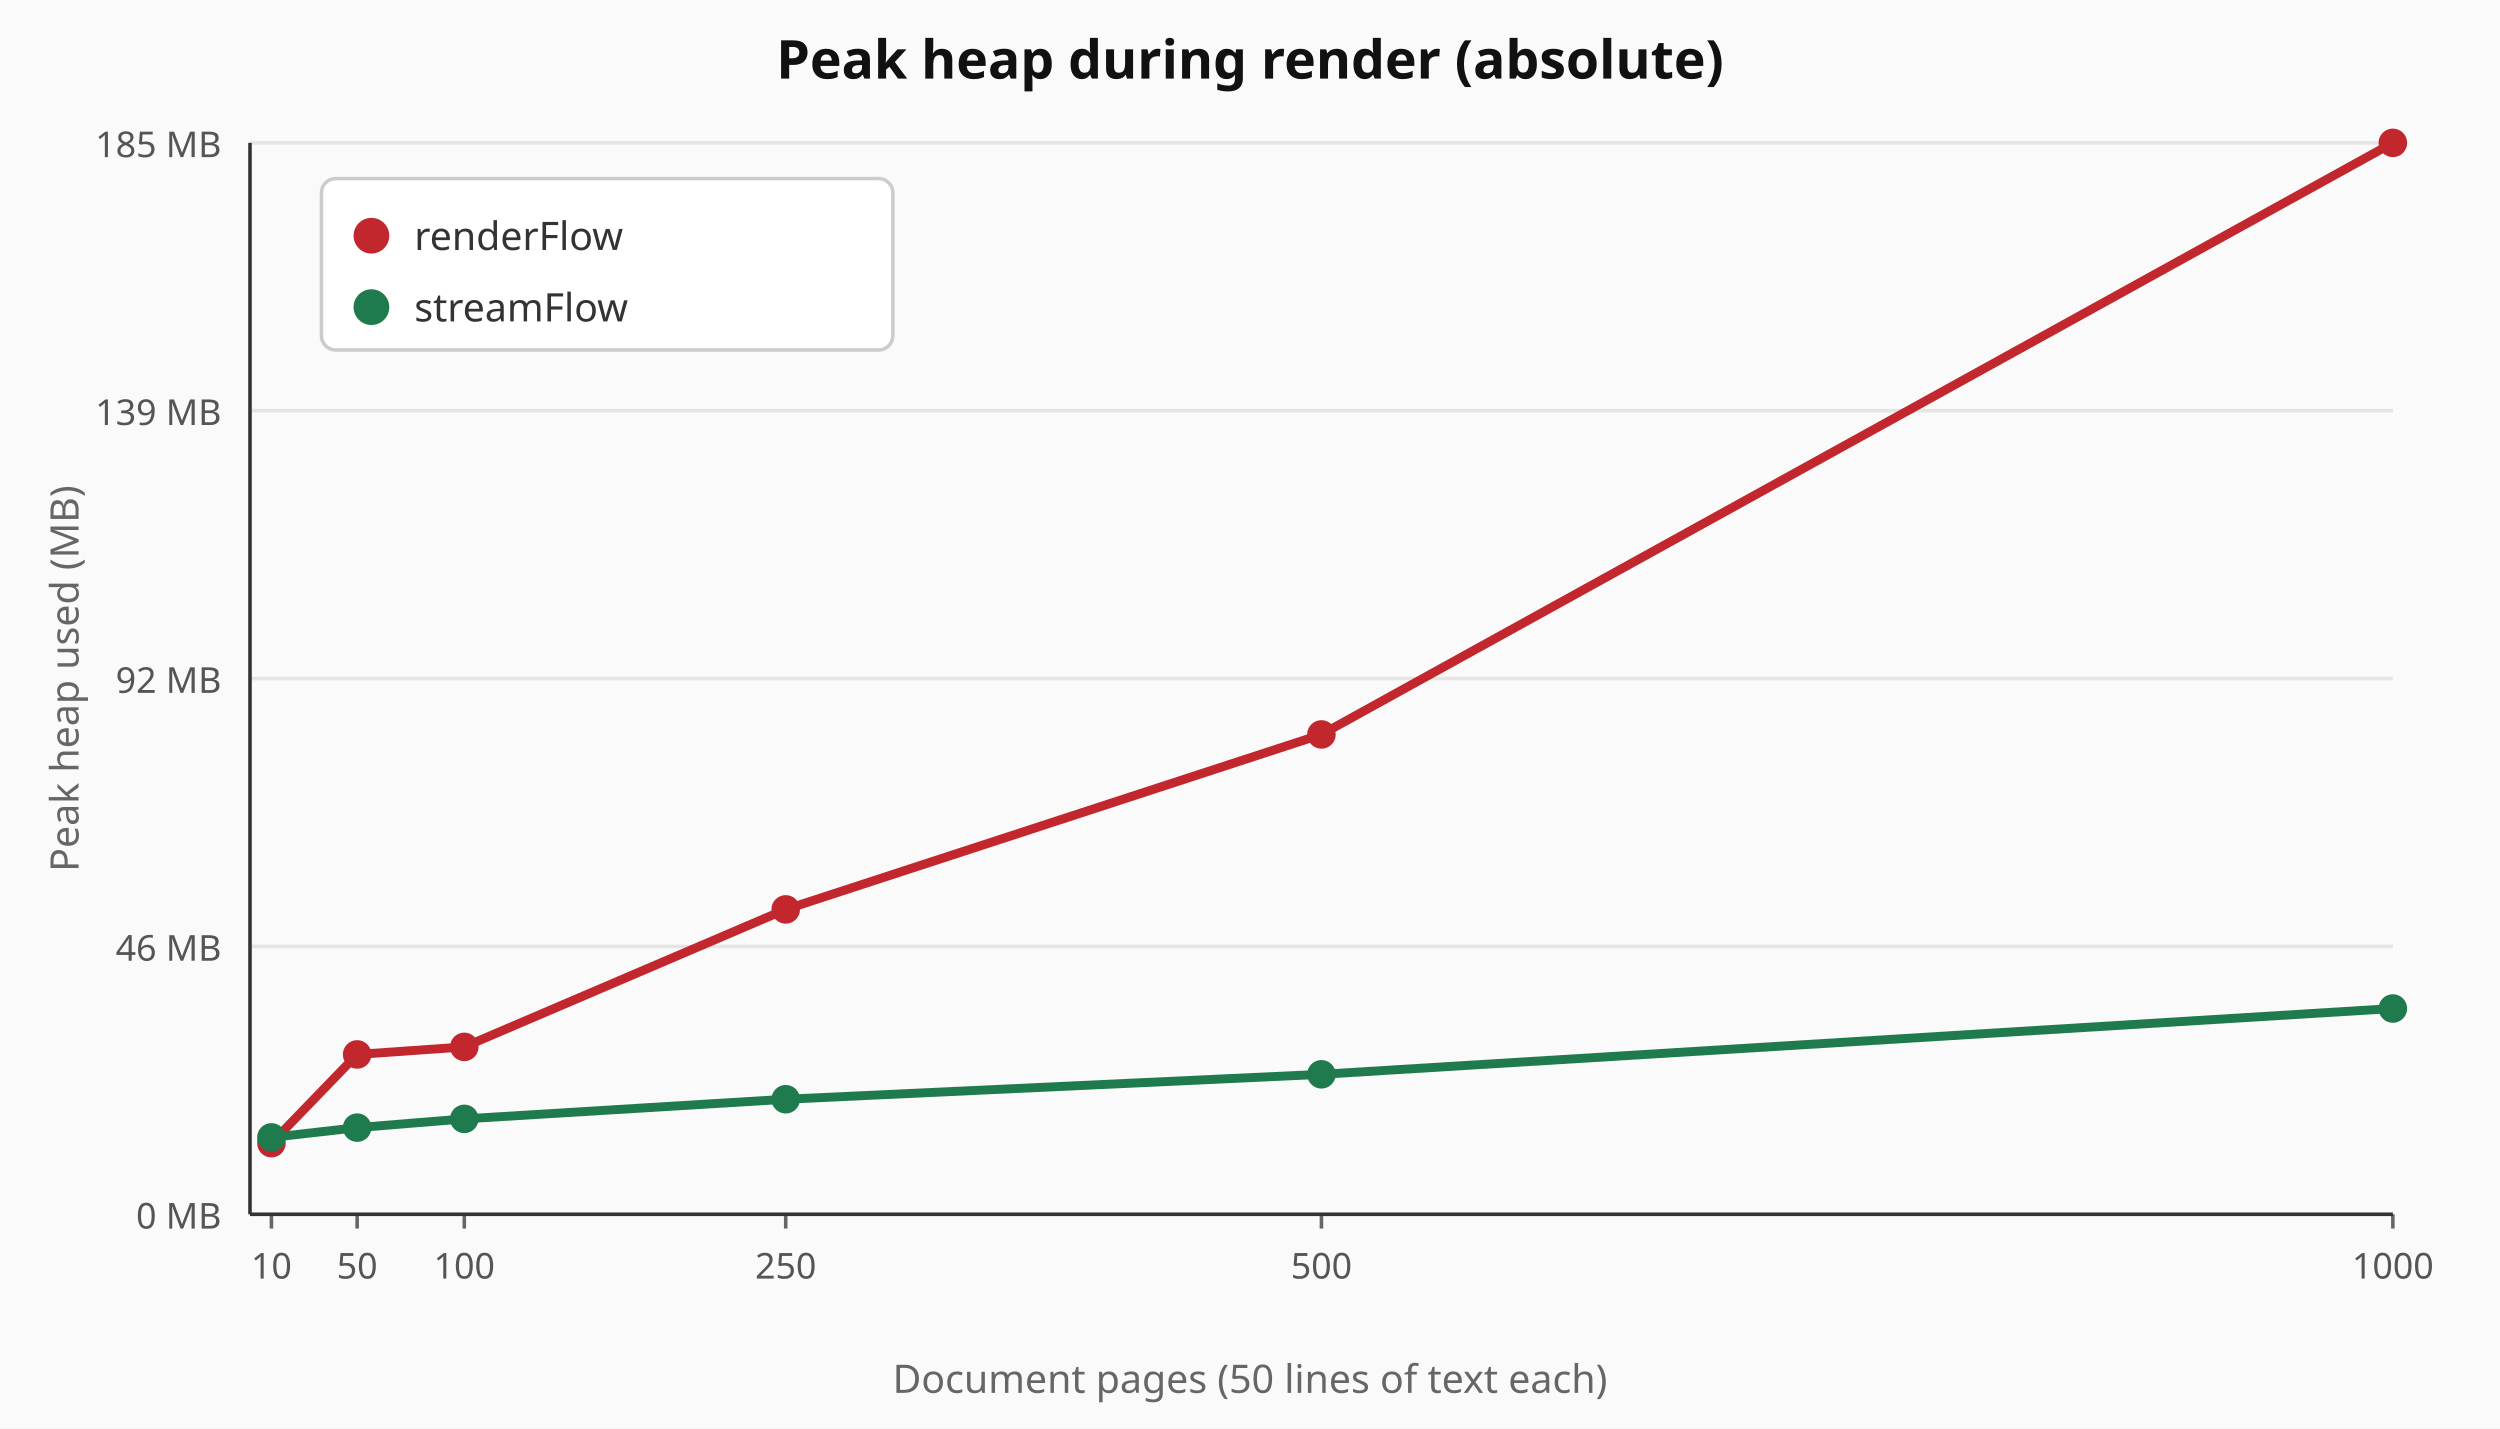
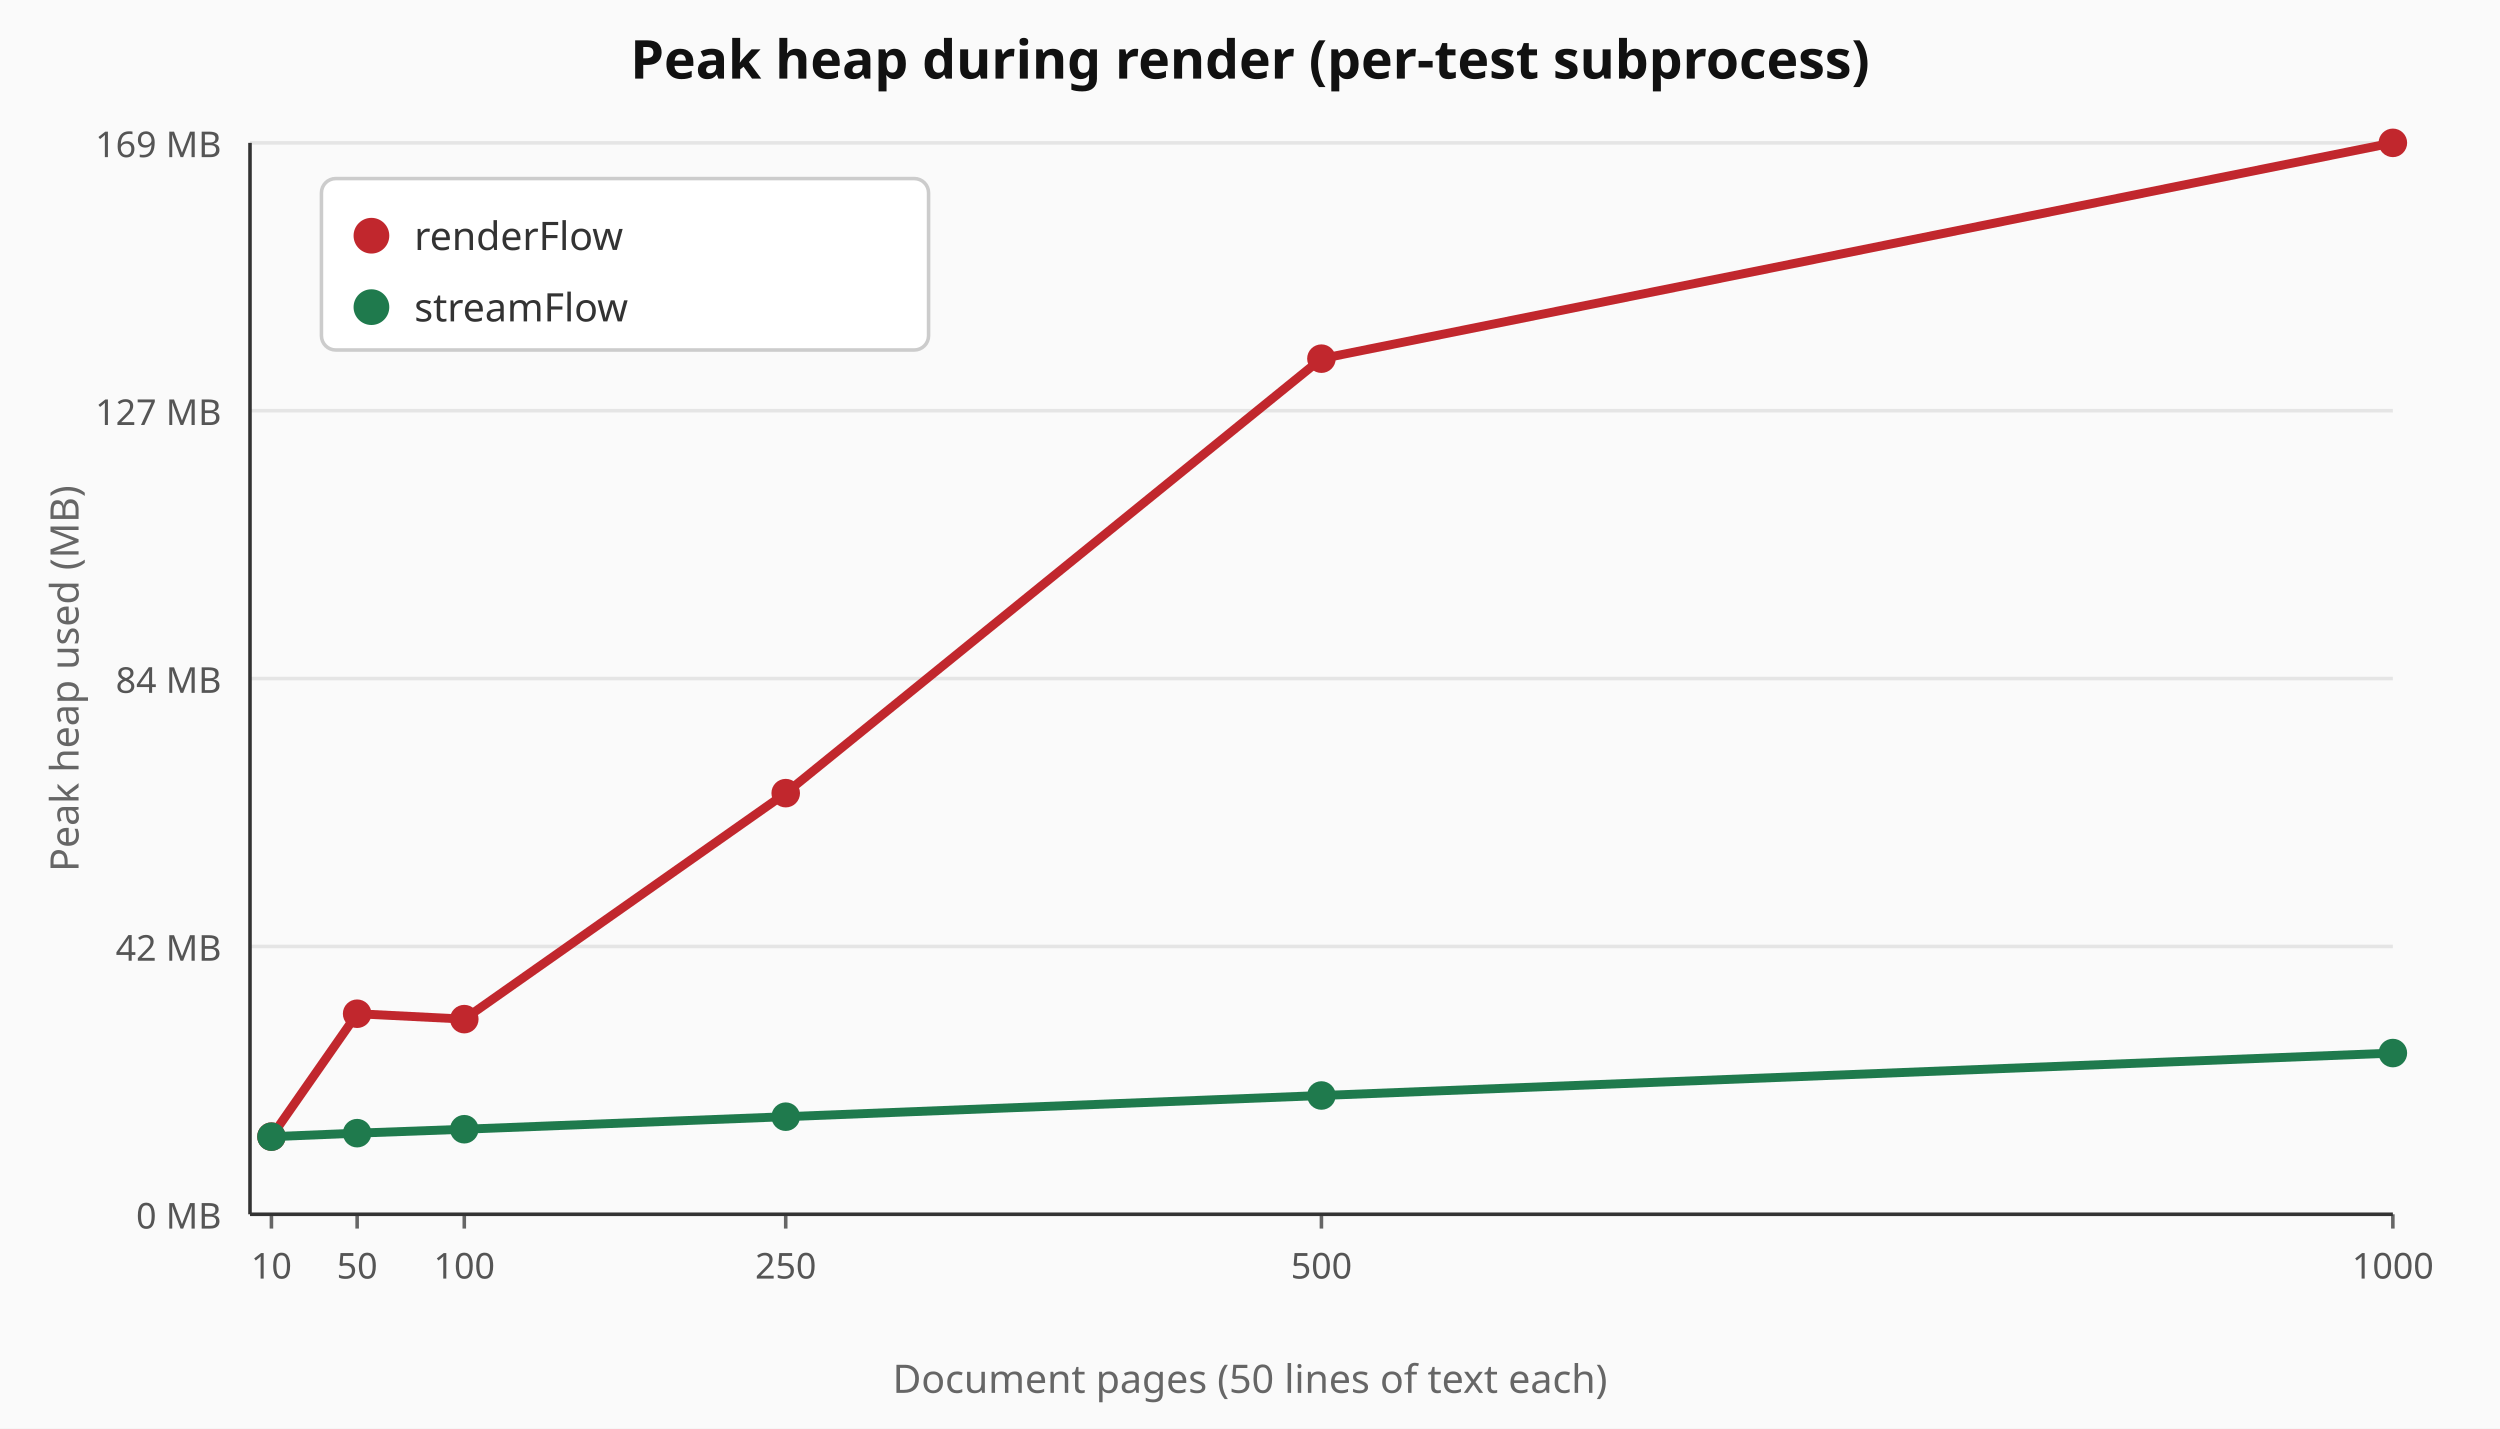
<svg xmlns="http://www.w3.org/2000/svg" viewBox="0 0 700 400" width="700" height="400" font-family="ui-sans-serif, system-ui, sans-serif">
  <rect x="0" y="0" width="700" height="400" fill="#fafafa" />
-   <text x="350" y="22" text-anchor="middle" font-size="15" font-weight="600" fill="#111">Peak heap during render (absolute)</text>
+   <text x="350" y="22" text-anchor="middle" font-size="15" font-weight="600" fill="#111">Peak heap during render (per-test subprocess)</text>
  <text x="350" y="390" text-anchor="middle" font-size="11" fill="#666">Document pages (50 lines of text each)</text>
  <text x="22" y="190" text-anchor="middle" font-size="11" fill="#666" transform="rotate(-90 22 190)">Peak heap used (MB)</text>
  <line x1="70" y1="340" x2="670" y2="340" stroke="#e5e5e5" stroke-width="1" />
  <text x="62" y="344" text-anchor="end" font-size="10" fill="#555">0 MB</text>
  <line x1="70" y1="265" x2="670" y2="265" stroke="#e5e5e5" stroke-width="1" />
-   <text x="62" y="269" text-anchor="end" font-size="10" fill="#555">46 MB</text>
+   <text x="62" y="269" text-anchor="end" font-size="10" fill="#555">42 MB</text>
  <line x1="70" y1="190" x2="670" y2="190" stroke="#e5e5e5" stroke-width="1" />
-   <text x="62" y="194" text-anchor="end" font-size="10" fill="#555">92 MB</text>
+   <text x="62" y="194" text-anchor="end" font-size="10" fill="#555">84 MB</text>
  <line x1="70" y1="115" x2="670" y2="115" stroke="#e5e5e5" stroke-width="1" />
-   <text x="62" y="119" text-anchor="end" font-size="10" fill="#555">139 MB</text>
+   <text x="62" y="119" text-anchor="end" font-size="10" fill="#555">127 MB</text>
  <line x1="70" y1="40" x2="670" y2="40" stroke="#e5e5e5" stroke-width="1" />
-   <text x="62" y="44" text-anchor="end" font-size="10" fill="#555">185 MB</text>
+   <text x="62" y="44" text-anchor="end" font-size="10" fill="#555">169 MB</text>
  <line x1="76" y1="340" x2="76" y2="344" stroke="#666" />
  <text x="76" y="358" text-anchor="middle" font-size="10" fill="#555">10</text>
  <line x1="100" y1="340" x2="100" y2="344" stroke="#666" />
  <text x="100" y="358" text-anchor="middle" font-size="10" fill="#555">50</text>
  <line x1="130" y1="340" x2="130" y2="344" stroke="#666" />
  <text x="130" y="358" text-anchor="middle" font-size="10" fill="#555">100</text>
  <line x1="220" y1="340" x2="220" y2="344" stroke="#666" />
  <text x="220" y="358" text-anchor="middle" font-size="10" fill="#555">250</text>
  <line x1="370" y1="340" x2="370" y2="344" stroke="#666" />
  <text x="370" y="358" text-anchor="middle" font-size="10" fill="#555">500</text>
  <line x1="670" y1="340" x2="670" y2="344" stroke="#666" />
  <text x="670" y="358" text-anchor="middle" font-size="10" fill="#555">1000</text>
  <line x1="70" y1="340" x2="670" y2="340" stroke="#333" stroke-width="1" />
  <line x1="70" y1="40" x2="70" y2="340" stroke="#333" stroke-width="1" />
-   <polyline points="76,320.089 100,295.243 130,293.13 220,254.631 370,205.644 670,40" fill="none" stroke="#c1272d" stroke-width="2.5" />
-   <circle cx="76" cy="320.089" r="4" fill="#c1272d" />
-   <circle cx="100" cy="295.243" r="4" fill="#c1272d" />
-   <circle cx="130" cy="293.13" r="4" fill="#c1272d" />
-   <circle cx="220" cy="254.631" r="4" fill="#c1272d" />
-   <circle cx="370" cy="205.644" r="4" fill="#c1272d" />
+   <polyline points="76,318.249 100,283.844 130,285.357 220,222.08 370,100.426 670,40" fill="none" stroke="#c1272d" stroke-width="2.5" />
+   <circle cx="76" cy="318.249" r="4" fill="#c1272d" />
+   <circle cx="100" cy="283.844" r="4" fill="#c1272d" />
+   <circle cx="130" cy="285.357" r="4" fill="#c1272d" />
+   <circle cx="220" cy="222.08" r="4" fill="#c1272d" />
+   <circle cx="370" cy="100.426" r="4" fill="#c1272d" />
  <circle cx="670" cy="40" r="4" fill="#c1272d" />
-   <polyline points="76,318.467 100,315.736 130,313.282 220,307.785 370,300.806 670,282.383" fill="none" stroke="#1f7a4d" stroke-width="2.5" />
-   <circle cx="76" cy="318.467" r="4" fill="#1f7a4d" />
-   <circle cx="100" cy="315.736" r="4" fill="#1f7a4d" />
-   <circle cx="130" cy="313.282" r="4" fill="#1f7a4d" />
-   <circle cx="220" cy="307.785" r="4" fill="#1f7a4d" />
-   <circle cx="370" cy="300.806" r="4" fill="#1f7a4d" />
-   <circle cx="670" cy="282.383" r="4" fill="#1f7a4d" />
+   <polyline points="76,318.27 100,317.285 130,316.184 220,312.672 370,306.741 670,294.858" fill="none" stroke="#1f7a4d" stroke-width="2.5" />
+   <circle cx="76" cy="318.27" r="4" fill="#1f7a4d" />
+   <circle cx="100" cy="317.285" r="4" fill="#1f7a4d" />
+   <circle cx="130" cy="316.184" r="4" fill="#1f7a4d" />
+   <circle cx="220" cy="312.672" r="4" fill="#1f7a4d" />
+   <circle cx="370" cy="306.741" r="4" fill="#1f7a4d" />
+   <circle cx="670" cy="294.858" r="4" fill="#1f7a4d" />
  <g transform="translate(90, 50)">
-     <rect x="0" y="0" width="160" height="48" fill="white" stroke="#ccc" rx="4" />
+     <rect x="0" y="0" width="170" height="48" fill="white" stroke="#ccc" rx="4" />
    <circle cx="14" cy="16" r="5" fill="#c1272d" />
    <text x="26" y="20" font-size="11" fill="#333">renderFlow</text>
    <circle cx="14" cy="36" r="5" fill="#1f7a4d" />
    <text x="26" y="40" font-size="11" fill="#333">streamFlow</text>
  </g>
</svg>
